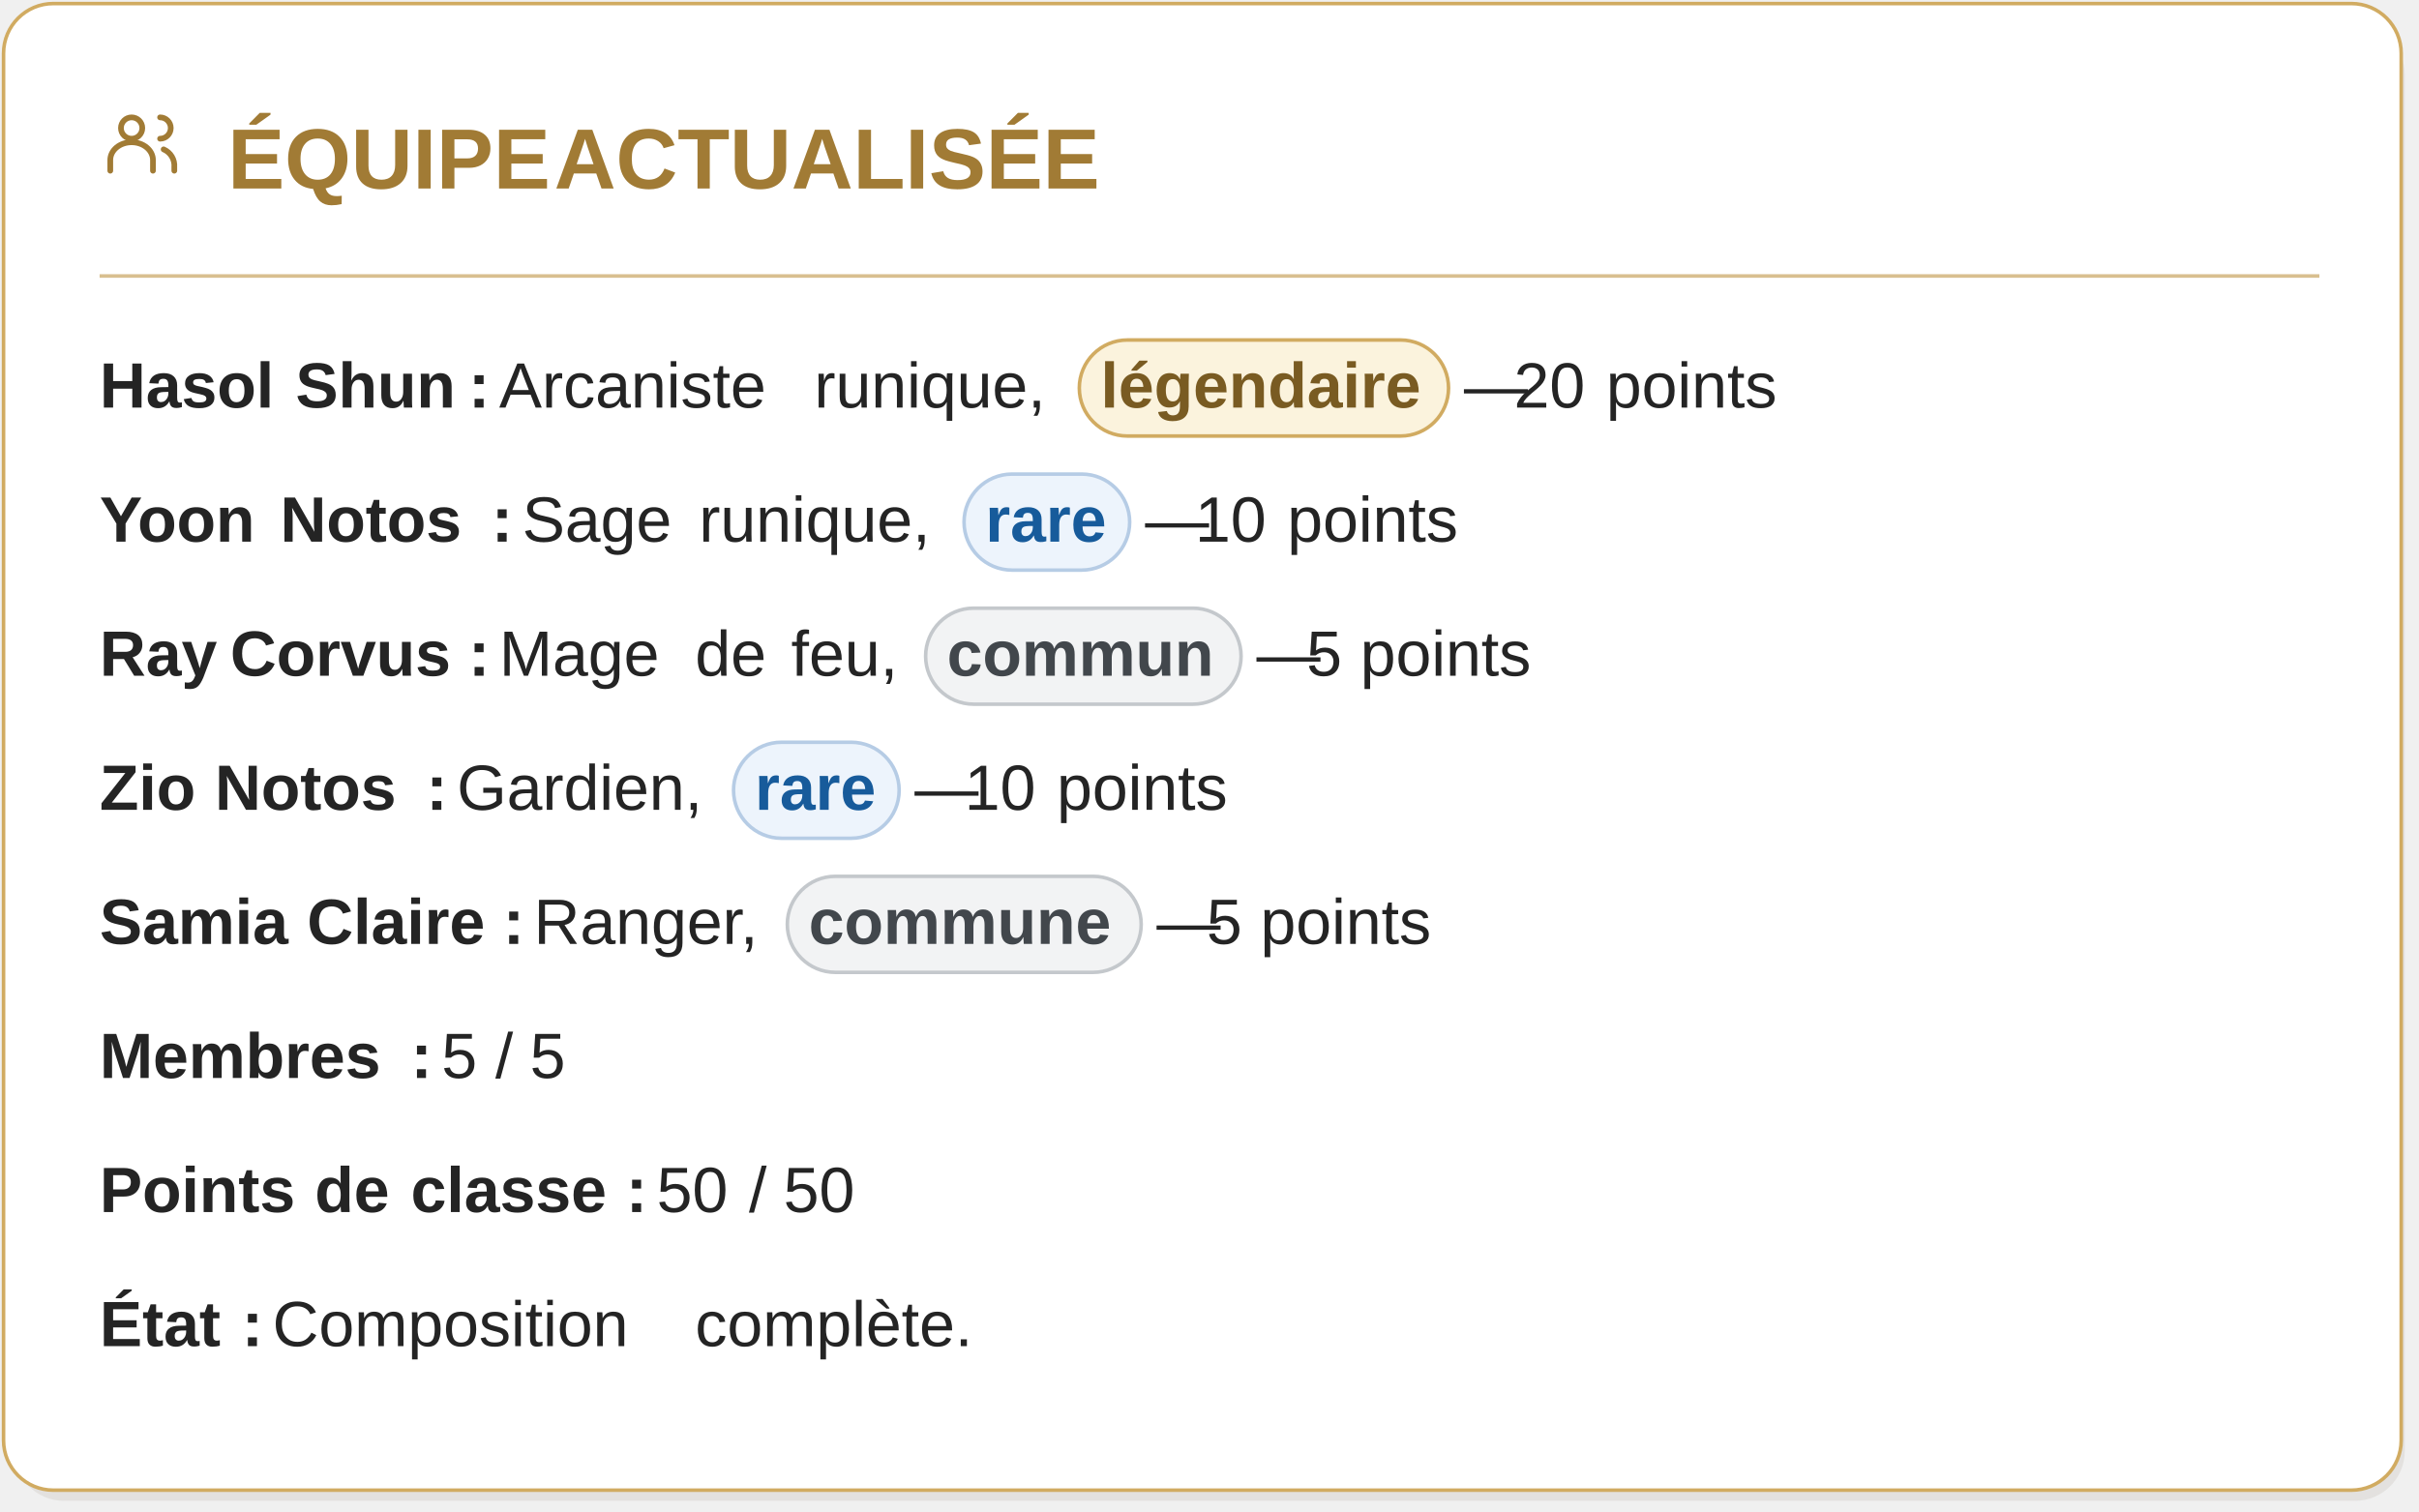
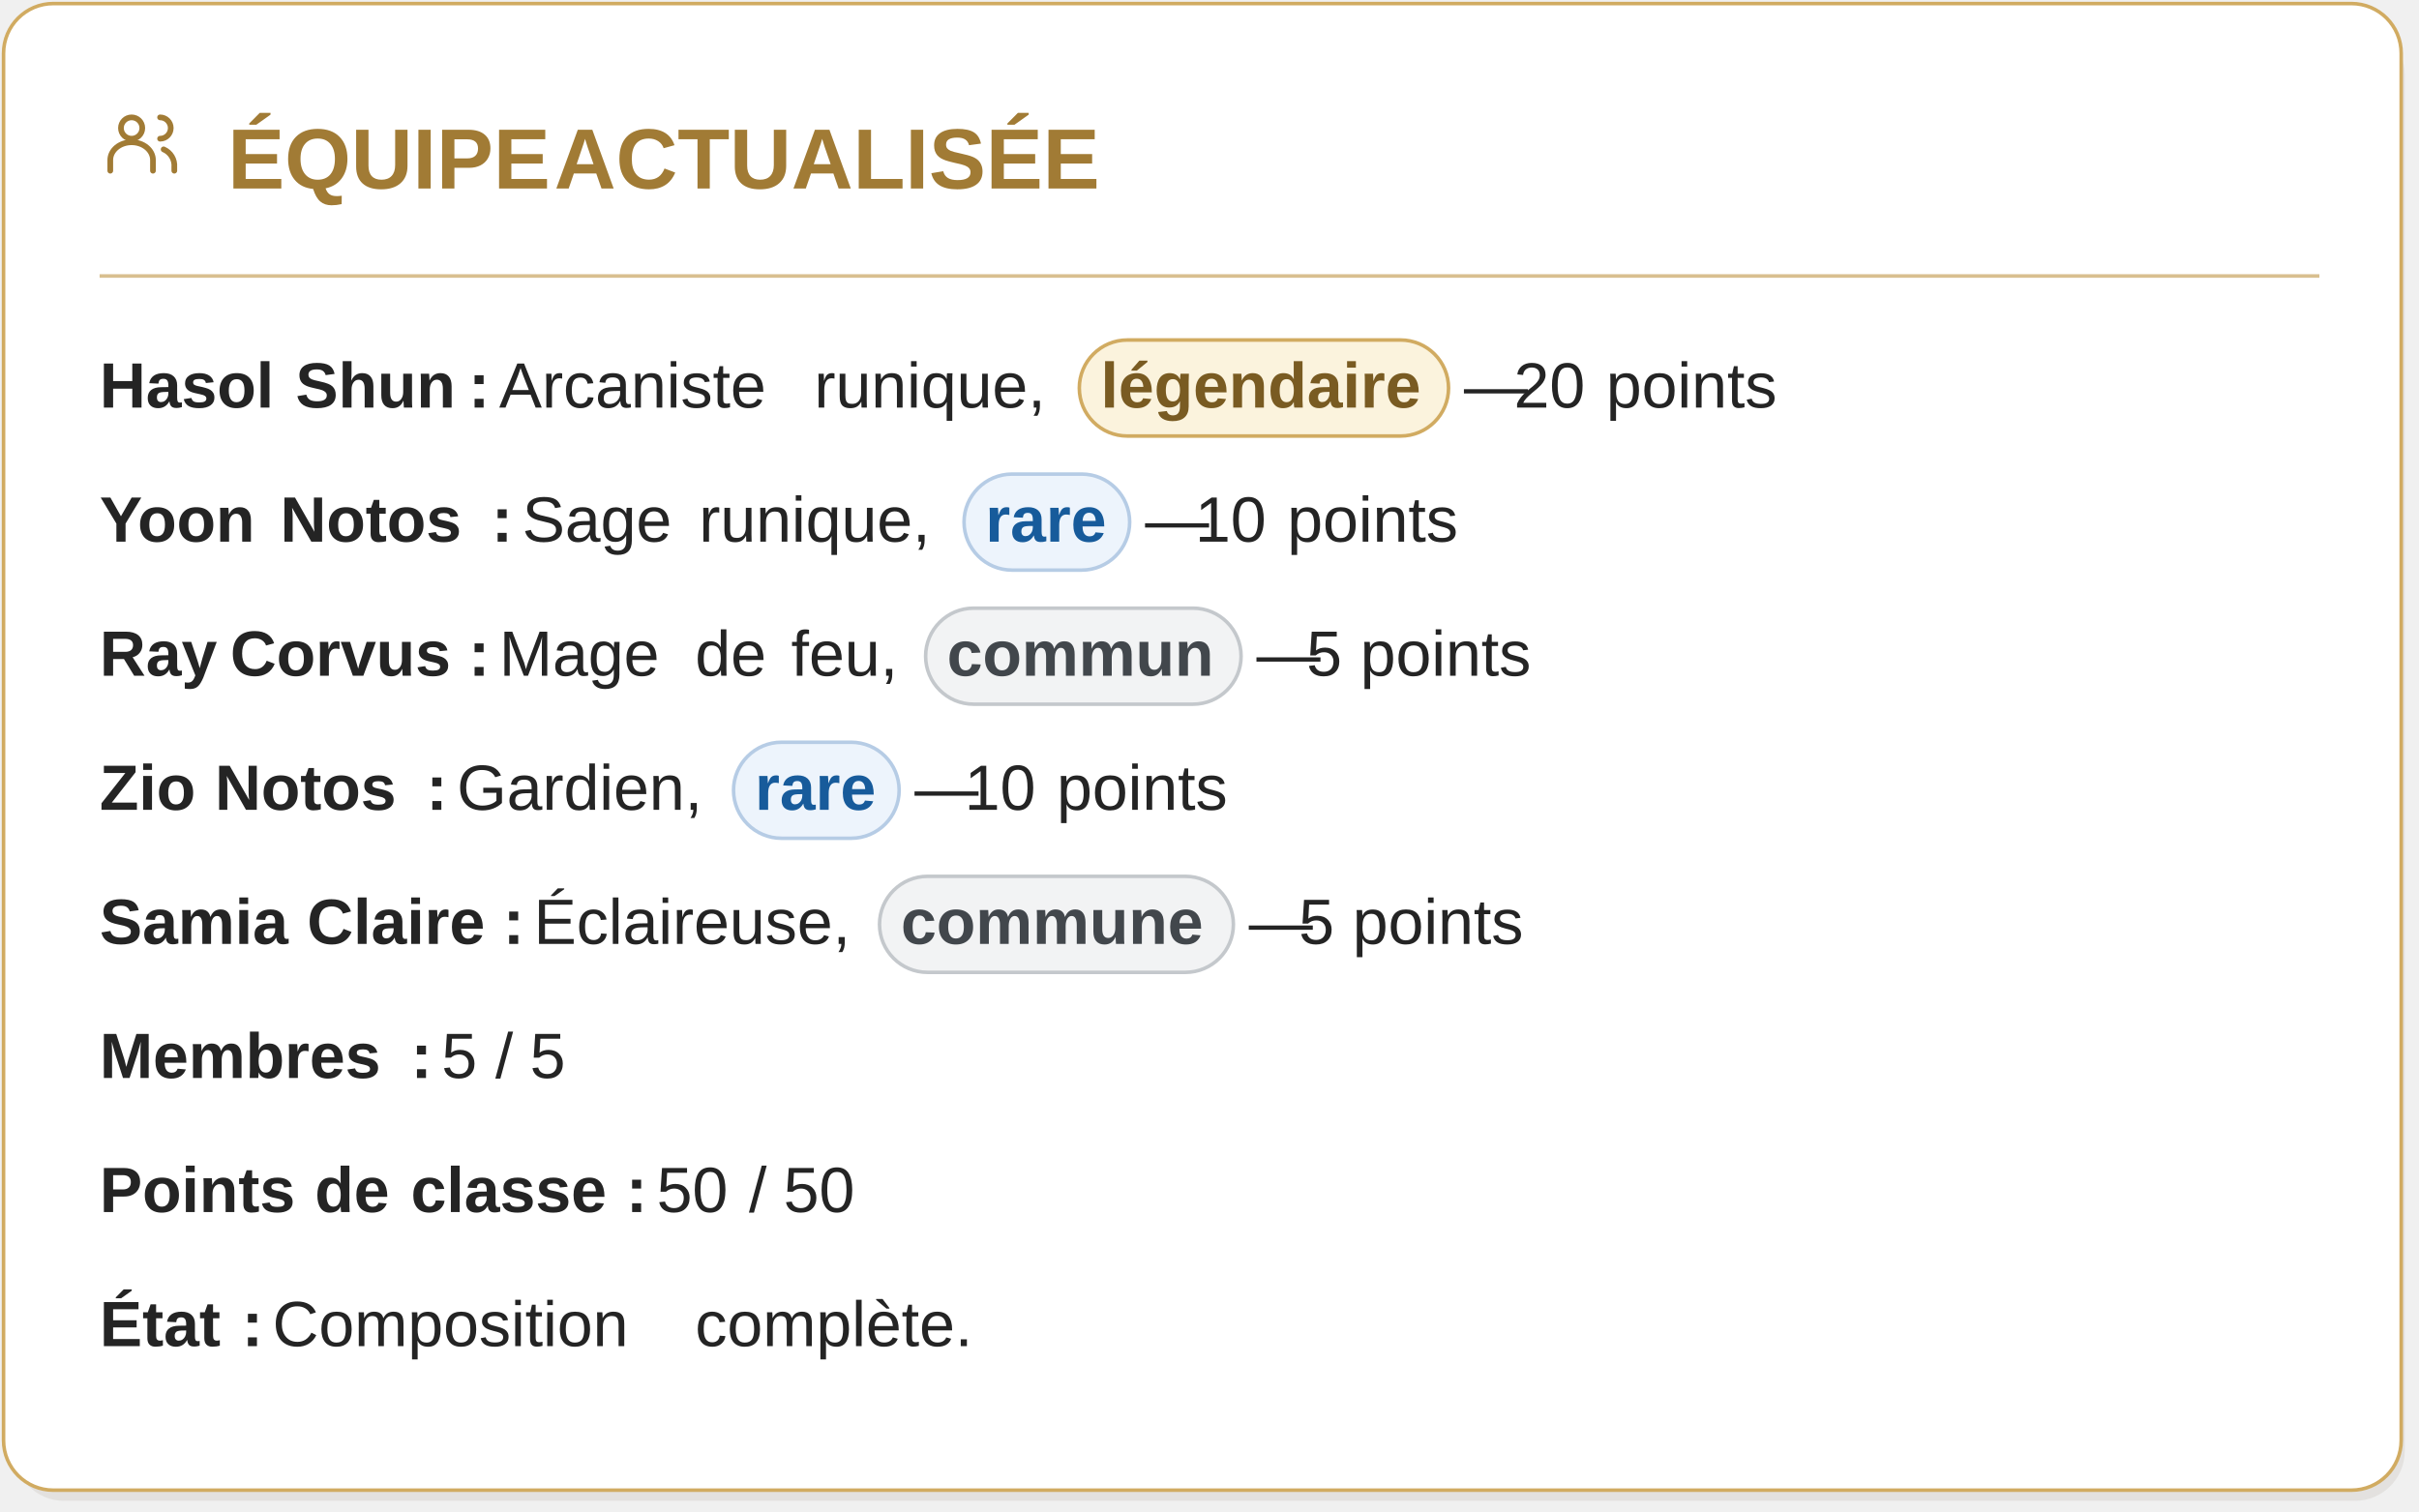
<svg xmlns="http://www.w3.org/2000/svg" width="680" height="425" viewBox="0 0 680 425" font-family="Arial, sans-serif">
  <rect x="4" y="7" width="672" height="415" rx="14" fill="#483615" opacity="0.08" />
  <rect x="1" y="1" width="674" height="418" rx="14" fill="#FFFFFF" stroke="#D1AB61" />
  <g transform="translate(28 28)" fill="none" stroke="#A17B35" stroke-width="1.6" stroke-linecap="round" stroke-linejoin="round">
    <circle cx="9" cy="8" r="3" />
    <path d="M3 20v-3a6 5 0 0 1 12 0v3 M17 5a3 3 0 0 1 0 6 M18 14a5 5 0 0 1 3 5v1" />
  </g>
  <text x="64.00" y="53.00" font-size="24" font-weight="700" fill="#A17B35" textLength="86.40" lengthAdjust="spacingAndGlyphs" xml:space="preserve">ÉQUIPE</text>
  <text x="150.40" y="53.00" font-size="24" font-weight="700" fill="#A17B35" textLength="5.40" lengthAdjust="spacingAndGlyphs" xml:space="preserve"> </text>
  <text x="155.80" y="53.00" font-size="24" font-weight="700" fill="#A17B35" textLength="149.04" lengthAdjust="spacingAndGlyphs" xml:space="preserve">ACTUALISÉE</text>
  <path d="M28 77.6h624" stroke="#D8BF8F" />
  <text x="28.00" y="114.60" font-size="18" font-weight="700" fill="#242424" textLength="50.76" lengthAdjust="spacingAndGlyphs" xml:space="preserve">Hasol</text>
  <text x="78.76" y="114.60" font-size="18" font-weight="700" fill="#242424" textLength="4.32" lengthAdjust="spacingAndGlyphs" xml:space="preserve"> </text>
  <text x="83.08" y="114.60" font-size="18" font-weight="700" fill="#242424" textLength="44.28" lengthAdjust="spacingAndGlyphs" xml:space="preserve">Shun</text>
  <text x="127.36" y="114.60" font-size="18" font-weight="700" fill="#242424" textLength="4.32" lengthAdjust="spacingAndGlyphs" xml:space="preserve"> </text>
  <text x="131.68" y="114.60" font-size="18" font-weight="700" fill="#242424" textLength="4.32" lengthAdjust="spacingAndGlyphs" xml:space="preserve">:</text>
  <text x="136.00" y="114.60" font-size="18" font-weight="400" fill="#242424" textLength="4.32" lengthAdjust="spacingAndGlyphs" xml:space="preserve"> </text>
  <text x="140.32" y="114.60" font-size="18" font-weight="400" fill="#242424" textLength="84.24" lengthAdjust="spacingAndGlyphs" xml:space="preserve">Arcaniste</text>
  <text x="224.56" y="114.60" font-size="18" font-weight="400" fill="#242424" textLength="4.32" lengthAdjust="spacingAndGlyphs" xml:space="preserve"> </text>
  <text x="228.88" y="114.60" font-size="18" font-weight="400" fill="#242424" textLength="70.20" lengthAdjust="spacingAndGlyphs" xml:space="preserve">runique,</text>
  <text x="299.08" y="114.60" font-size="18" font-weight="400" fill="#242424" textLength="4.32" lengthAdjust="spacingAndGlyphs" xml:space="preserve"> </text>
  <rect x="303.40" y="95.60" width="103.80" height="27" rx="13.5" fill="#fbf3dd" stroke="#D1AB61" />
  <text x="309.40" y="114.60" font-size="18" font-weight="700" fill="#795b22" textLength="91.80" lengthAdjust="spacingAndGlyphs" xml:space="preserve">légendaire</text>
  <text x="407.20" y="114.60" font-size="18" font-weight="400" fill="#242424" textLength="4.32" lengthAdjust="spacingAndGlyphs" xml:space="preserve"> </text>
  <text x="411.52" y="114.60" font-size="18" font-weight="400" fill="#242424" textLength="9.72" lengthAdjust="spacingAndGlyphs" xml:space="preserve">—</text>
  <text x="421.24" y="114.60" font-size="18" font-weight="400" fill="#242424" textLength="4.32" lengthAdjust="spacingAndGlyphs" xml:space="preserve"> </text>
  <text x="425.56" y="114.60" font-size="18" font-weight="400" fill="#242424" textLength="21.60" lengthAdjust="spacingAndGlyphs" xml:space="preserve">20</text>
  <text x="447.16" y="114.60" font-size="18" font-weight="400" fill="#242424" textLength="4.32" lengthAdjust="spacingAndGlyphs" xml:space="preserve"> </text>
  <text x="451.48" y="114.60" font-size="18" font-weight="400" fill="#242424" textLength="56.16" lengthAdjust="spacingAndGlyphs" xml:space="preserve">points</text>
  <text x="28.00" y="152.30" font-size="18" font-weight="700" fill="#242424" textLength="46.44" lengthAdjust="spacingAndGlyphs" xml:space="preserve">Yoon</text>
  <text x="74.44" y="152.30" font-size="18" font-weight="700" fill="#242424" textLength="4.32" lengthAdjust="spacingAndGlyphs" xml:space="preserve"> </text>
  <text x="78.76" y="152.30" font-size="18" font-weight="700" fill="#242424" textLength="55.08" lengthAdjust="spacingAndGlyphs" xml:space="preserve">Notos</text>
  <text x="133.84" y="152.30" font-size="18" font-weight="700" fill="#242424" textLength="4.32" lengthAdjust="spacingAndGlyphs" xml:space="preserve"> </text>
  <text x="138.16" y="152.30" font-size="18" font-weight="700" fill="#242424" textLength="4.32" lengthAdjust="spacingAndGlyphs" xml:space="preserve">:</text>
  <text x="142.48" y="152.30" font-size="18" font-weight="400" fill="#242424" textLength="4.32" lengthAdjust="spacingAndGlyphs" xml:space="preserve"> </text>
  <text x="146.80" y="152.30" font-size="18" font-weight="400" fill="#242424" textLength="45.36" lengthAdjust="spacingAndGlyphs" xml:space="preserve">Sage</text>
  <text x="192.16" y="152.30" font-size="18" font-weight="400" fill="#242424" textLength="4.32" lengthAdjust="spacingAndGlyphs" xml:space="preserve"> </text>
  <text x="196.48" y="152.30" font-size="18" font-weight="400" fill="#242424" textLength="70.20" lengthAdjust="spacingAndGlyphs" xml:space="preserve">runique,</text>
  <text x="266.68" y="152.30" font-size="18" font-weight="400" fill="#242424" textLength="4.32" lengthAdjust="spacingAndGlyphs" xml:space="preserve"> </text>
  <rect x="271.00" y="133.30" width="46.56" height="27" rx="13.5" fill="#edf4fc" stroke="#b6cce5" />
  <text x="277.00" y="152.30" font-size="18" font-weight="700" fill="#175b9b" textLength="34.56" lengthAdjust="spacingAndGlyphs" xml:space="preserve">rare</text>
  <text x="317.56" y="152.30" font-size="18" font-weight="400" fill="#242424" textLength="4.32" lengthAdjust="spacingAndGlyphs" xml:space="preserve"> </text>
  <text x="321.88" y="152.30" font-size="18" font-weight="400" fill="#242424" textLength="9.72" lengthAdjust="spacingAndGlyphs" xml:space="preserve">—</text>
  <text x="331.60" y="152.30" font-size="18" font-weight="400" fill="#242424" textLength="4.32" lengthAdjust="spacingAndGlyphs" xml:space="preserve"> </text>
  <text x="335.92" y="152.30" font-size="18" font-weight="400" fill="#242424" textLength="21.60" lengthAdjust="spacingAndGlyphs" xml:space="preserve">10</text>
  <text x="357.52" y="152.30" font-size="18" font-weight="400" fill="#242424" textLength="4.32" lengthAdjust="spacingAndGlyphs" xml:space="preserve"> </text>
  <text x="361.84" y="152.30" font-size="18" font-weight="400" fill="#242424" textLength="56.16" lengthAdjust="spacingAndGlyphs" xml:space="preserve">points</text>
  <text x="28.00" y="190.00" font-size="18" font-weight="700" fill="#242424" textLength="32.40" lengthAdjust="spacingAndGlyphs" xml:space="preserve">Ray</text>
  <text x="60.40" y="190.00" font-size="18" font-weight="700" fill="#242424" textLength="4.32" lengthAdjust="spacingAndGlyphs" xml:space="preserve"> </text>
  <text x="64.72" y="190.00" font-size="18" font-weight="700" fill="#242424" textLength="62.64" lengthAdjust="spacingAndGlyphs" xml:space="preserve">Corvus</text>
  <text x="127.36" y="190.00" font-size="18" font-weight="700" fill="#242424" textLength="4.32" lengthAdjust="spacingAndGlyphs" xml:space="preserve"> </text>
  <text x="131.68" y="190.00" font-size="18" font-weight="700" fill="#242424" textLength="4.32" lengthAdjust="spacingAndGlyphs" xml:space="preserve">:</text>
  <text x="136.00" y="190.00" font-size="18" font-weight="400" fill="#242424" textLength="4.32" lengthAdjust="spacingAndGlyphs" xml:space="preserve"> </text>
  <text x="140.32" y="190.00" font-size="18" font-weight="400" fill="#242424" textLength="50.76" lengthAdjust="spacingAndGlyphs" xml:space="preserve">Mage</text>
  <text x="191.08" y="190.00" font-size="18" font-weight="400" fill="#242424" textLength="4.32" lengthAdjust="spacingAndGlyphs" xml:space="preserve"> </text>
  <text x="195.40" y="190.00" font-size="18" font-weight="400" fill="#242424" textLength="22.68" lengthAdjust="spacingAndGlyphs" xml:space="preserve">de</text>
  <text x="218.08" y="190.00" font-size="18" font-weight="400" fill="#242424" textLength="4.32" lengthAdjust="spacingAndGlyphs" xml:space="preserve"> </text>
  <text x="222.40" y="190.00" font-size="18" font-weight="400" fill="#242424" textLength="33.48" lengthAdjust="spacingAndGlyphs" xml:space="preserve">feu,</text>
  <text x="255.88" y="190.00" font-size="18" font-weight="400" fill="#242424" textLength="4.32" lengthAdjust="spacingAndGlyphs" xml:space="preserve"> </text>
  <rect x="260.20" y="171.00" width="88.68" height="27" rx="13.5" fill="#f2f3f4" stroke="#c4c8cc" />
  <text x="266.20" y="190.00" font-size="18" font-weight="700" fill="#42474c" textLength="76.68" lengthAdjust="spacingAndGlyphs" xml:space="preserve">commun</text>
  <text x="348.88" y="190.00" font-size="18" font-weight="400" fill="#242424" textLength="4.32" lengthAdjust="spacingAndGlyphs" xml:space="preserve"> </text>
  <text x="353.20" y="190.00" font-size="18" font-weight="400" fill="#242424" textLength="9.72" lengthAdjust="spacingAndGlyphs" xml:space="preserve">—</text>
  <text x="362.92" y="190.00" font-size="18" font-weight="400" fill="#242424" textLength="4.32" lengthAdjust="spacingAndGlyphs" xml:space="preserve"> </text>
  <text x="367.24" y="190.00" font-size="18" font-weight="400" fill="#242424" textLength="10.80" lengthAdjust="spacingAndGlyphs" xml:space="preserve">5</text>
  <text x="378.04" y="190.00" font-size="18" font-weight="400" fill="#242424" textLength="4.32" lengthAdjust="spacingAndGlyphs" xml:space="preserve"> </text>
  <text x="382.36" y="190.00" font-size="18" font-weight="400" fill="#242424" textLength="56.16" lengthAdjust="spacingAndGlyphs" xml:space="preserve">points</text>
  <text x="28.00" y="227.70" font-size="18" font-weight="700" fill="#242424" textLength="28.08" lengthAdjust="spacingAndGlyphs" xml:space="preserve">Zio</text>
  <text x="56.08" y="227.70" font-size="18" font-weight="700" fill="#242424" textLength="4.32" lengthAdjust="spacingAndGlyphs" xml:space="preserve"> </text>
  <text x="60.40" y="227.70" font-size="18" font-weight="700" fill="#242424" textLength="55.08" lengthAdjust="spacingAndGlyphs" xml:space="preserve">Notos</text>
  <text x="115.48" y="227.70" font-size="18" font-weight="700" fill="#242424" textLength="4.32" lengthAdjust="spacingAndGlyphs" xml:space="preserve"> </text>
  <text x="119.80" y="227.70" font-size="18" font-weight="700" fill="#242424" textLength="4.32" lengthAdjust="spacingAndGlyphs" xml:space="preserve">:</text>
  <text x="124.12" y="227.70" font-size="18" font-weight="400" fill="#242424" textLength="4.32" lengthAdjust="spacingAndGlyphs" xml:space="preserve"> </text>
  <text x="128.44" y="227.70" font-size="18" font-weight="400" fill="#242424" textLength="73.44" lengthAdjust="spacingAndGlyphs" xml:space="preserve">Gardien,</text>
  <text x="201.88" y="227.70" font-size="18" font-weight="400" fill="#242424" textLength="4.32" lengthAdjust="spacingAndGlyphs" xml:space="preserve"> </text>
  <rect x="206.20" y="208.70" width="46.56" height="27" rx="13.5" fill="#edf4fc" stroke="#b6cce5" />
  <text x="212.20" y="227.70" font-size="18" font-weight="700" fill="#175b9b" textLength="34.56" lengthAdjust="spacingAndGlyphs" xml:space="preserve">rare</text>
  <text x="252.76" y="227.70" font-size="18" font-weight="400" fill="#242424" textLength="4.32" lengthAdjust="spacingAndGlyphs" xml:space="preserve"> </text>
  <text x="257.08" y="227.70" font-size="18" font-weight="400" fill="#242424" textLength="9.72" lengthAdjust="spacingAndGlyphs" xml:space="preserve">—</text>
  <text x="266.80" y="227.70" font-size="18" font-weight="400" fill="#242424" textLength="4.32" lengthAdjust="spacingAndGlyphs" xml:space="preserve"> </text>
  <text x="271.12" y="227.70" font-size="18" font-weight="400" fill="#242424" textLength="21.60" lengthAdjust="spacingAndGlyphs" xml:space="preserve">10</text>
  <text x="292.72" y="227.70" font-size="18" font-weight="400" fill="#242424" textLength="4.32" lengthAdjust="spacingAndGlyphs" xml:space="preserve"> </text>
  <text x="297.04" y="227.70" font-size="18" font-weight="400" fill="#242424" textLength="56.16" lengthAdjust="spacingAndGlyphs" xml:space="preserve">points</text>
  <text x="28.00" y="265.40" font-size="18" font-weight="700" fill="#242424" textLength="54.00" lengthAdjust="spacingAndGlyphs" xml:space="preserve">Samia</text>
  <text x="82.00" y="265.40" font-size="18" font-weight="700" fill="#242424" textLength="4.32" lengthAdjust="spacingAndGlyphs" xml:space="preserve"> </text>
  <text x="86.32" y="265.40" font-size="18" font-weight="700" fill="#242424" textLength="50.76" lengthAdjust="spacingAndGlyphs" xml:space="preserve">Claire</text>
  <text x="137.08" y="265.40" font-size="18" font-weight="700" fill="#242424" textLength="4.32" lengthAdjust="spacingAndGlyphs" xml:space="preserve"> </text>
  <text x="141.40" y="265.40" font-size="18" font-weight="700" fill="#242424" textLength="4.32" lengthAdjust="spacingAndGlyphs" xml:space="preserve">:</text>
  <text x="145.72" y="265.40" font-size="18" font-weight="400" fill="#242424" textLength="4.32" lengthAdjust="spacingAndGlyphs" xml:space="preserve"> </text>
-   <text x="150.04" y="265.40" font-size="18" font-weight="400" fill="#242424" textLength="66.96" lengthAdjust="spacingAndGlyphs" xml:space="preserve">Ranger,</text>
-   <text x="217.00" y="265.40" font-size="18" font-weight="400" fill="#242424" textLength="4.32" lengthAdjust="spacingAndGlyphs" xml:space="preserve"> </text>
-   <rect x="221.32" y="246.40" width="99.48" height="27" rx="13.5" fill="#f2f3f4" stroke="#c4c8cc" />
-   <text x="227.32" y="265.40" font-size="18" font-weight="700" fill="#42474c" textLength="87.48" lengthAdjust="spacingAndGlyphs" xml:space="preserve">commune</text>
-   <text x="320.80" y="265.40" font-size="18" font-weight="400" fill="#242424" textLength="4.32" lengthAdjust="spacingAndGlyphs" xml:space="preserve"> </text>
-   <text x="325.12" y="265.40" font-size="18" font-weight="400" fill="#242424" textLength="9.72" lengthAdjust="spacingAndGlyphs" xml:space="preserve">—</text>
-   <text x="334.84" y="265.40" font-size="18" font-weight="400" fill="#242424" textLength="4.32" lengthAdjust="spacingAndGlyphs" xml:space="preserve"> </text>
-   <text x="339.16" y="265.40" font-size="18" font-weight="400" fill="#242424" textLength="10.80" lengthAdjust="spacingAndGlyphs" xml:space="preserve">5</text>
-   <text x="349.96" y="265.40" font-size="18" font-weight="400" fill="#242424" textLength="4.32" lengthAdjust="spacingAndGlyphs" xml:space="preserve"> </text>
-   <text x="354.28" y="265.40" font-size="18" font-weight="400" fill="#242424" textLength="56.16" lengthAdjust="spacingAndGlyphs" xml:space="preserve">points</text>
+   <text x="150.04" y="265.40" font-size="18" font-weight="400" fill="#242424" textLength="92.88" lengthAdjust="spacingAndGlyphs" xml:space="preserve">Éclaireuse,</text>
+   <text x="242.92" y="265.40" font-size="18" font-weight="400" fill="#242424" textLength="4.32" lengthAdjust="spacingAndGlyphs" xml:space="preserve"> </text>
+   <rect x="247.24" y="246.40" width="99.48" height="27" rx="13.5" fill="#f2f3f4" stroke="#c4c8cc" />
+   <text x="253.24" y="265.40" font-size="18" font-weight="700" fill="#42474c" textLength="87.48" lengthAdjust="spacingAndGlyphs" xml:space="preserve">commune</text>
+   <text x="346.72" y="265.40" font-size="18" font-weight="400" fill="#242424" textLength="4.32" lengthAdjust="spacingAndGlyphs" xml:space="preserve"> </text>
+   <text x="351.04" y="265.40" font-size="18" font-weight="400" fill="#242424" textLength="9.72" lengthAdjust="spacingAndGlyphs" xml:space="preserve">—</text>
+   <text x="360.76" y="265.40" font-size="18" font-weight="400" fill="#242424" textLength="4.32" lengthAdjust="spacingAndGlyphs" xml:space="preserve"> </text>
+   <text x="365.08" y="265.40" font-size="18" font-weight="400" fill="#242424" textLength="10.80" lengthAdjust="spacingAndGlyphs" xml:space="preserve">5</text>
+   <text x="375.88" y="265.40" font-size="18" font-weight="400" fill="#242424" textLength="4.32" lengthAdjust="spacingAndGlyphs" xml:space="preserve"> </text>
+   <text x="380.20" y="265.40" font-size="18" font-weight="400" fill="#242424" textLength="56.16" lengthAdjust="spacingAndGlyphs" xml:space="preserve">points</text>
  <text x="28.00" y="303.10" font-size="18" font-weight="700" fill="#242424" textLength="83.16" lengthAdjust="spacingAndGlyphs" xml:space="preserve">Membres</text>
  <text x="111.16" y="303.10" font-size="18" font-weight="700" fill="#242424" textLength="4.32" lengthAdjust="spacingAndGlyphs" xml:space="preserve"> </text>
  <text x="115.48" y="303.10" font-size="18" font-weight="700" fill="#242424" textLength="4.32" lengthAdjust="spacingAndGlyphs" xml:space="preserve">:</text>
  <text x="119.80" y="303.10" font-size="18" font-weight="400" fill="#242424" textLength="4.32" lengthAdjust="spacingAndGlyphs" xml:space="preserve"> </text>
  <text x="124.12" y="303.10" font-size="18" font-weight="400" fill="#242424" textLength="10.80" lengthAdjust="spacingAndGlyphs" xml:space="preserve">5</text>
  <text x="134.92" y="303.10" font-size="18" font-weight="400" fill="#242424" textLength="4.32" lengthAdjust="spacingAndGlyphs" xml:space="preserve"> </text>
  <text x="139.24" y="303.10" font-size="18" font-weight="400" fill="#242424" textLength="5.40" lengthAdjust="spacingAndGlyphs" xml:space="preserve">/</text>
  <text x="144.64" y="303.10" font-size="18" font-weight="400" fill="#242424" textLength="4.32" lengthAdjust="spacingAndGlyphs" xml:space="preserve"> </text>
  <text x="148.96" y="303.10" font-size="18" font-weight="400" fill="#242424" textLength="10.80" lengthAdjust="spacingAndGlyphs" xml:space="preserve">5</text>
  <text x="28.00" y="340.80" font-size="18" font-weight="700" fill="#242424" textLength="56.16" lengthAdjust="spacingAndGlyphs" xml:space="preserve">Points</text>
  <text x="84.16" y="340.80" font-size="18" font-weight="700" fill="#242424" textLength="4.32" lengthAdjust="spacingAndGlyphs" xml:space="preserve"> </text>
  <text x="88.48" y="340.80" font-size="18" font-weight="700" fill="#242424" textLength="22.68" lengthAdjust="spacingAndGlyphs" xml:space="preserve">de</text>
  <text x="111.16" y="340.80" font-size="18" font-weight="700" fill="#242424" textLength="4.32" lengthAdjust="spacingAndGlyphs" xml:space="preserve"> </text>
  <text x="115.48" y="340.80" font-size="18" font-weight="700" fill="#242424" textLength="56.16" lengthAdjust="spacingAndGlyphs" xml:space="preserve">classe</text>
  <text x="171.64" y="340.80" font-size="18" font-weight="700" fill="#242424" textLength="4.32" lengthAdjust="spacingAndGlyphs" xml:space="preserve"> </text>
  <text x="175.96" y="340.80" font-size="18" font-weight="700" fill="#242424" textLength="4.32" lengthAdjust="spacingAndGlyphs" xml:space="preserve">:</text>
  <text x="180.28" y="340.80" font-size="18" font-weight="400" fill="#242424" textLength="4.32" lengthAdjust="spacingAndGlyphs" xml:space="preserve"> </text>
  <text x="184.60" y="340.80" font-size="18" font-weight="400" fill="#242424" textLength="21.60" lengthAdjust="spacingAndGlyphs" xml:space="preserve">50</text>
  <text x="206.20" y="340.80" font-size="18" font-weight="400" fill="#242424" textLength="4.32" lengthAdjust="spacingAndGlyphs" xml:space="preserve"> </text>
  <text x="210.52" y="340.80" font-size="18" font-weight="400" fill="#242424" textLength="5.40" lengthAdjust="spacingAndGlyphs" xml:space="preserve">/</text>
  <text x="215.92" y="340.80" font-size="18" font-weight="400" fill="#242424" textLength="4.32" lengthAdjust="spacingAndGlyphs" xml:space="preserve"> </text>
  <text x="220.24" y="340.80" font-size="18" font-weight="400" fill="#242424" textLength="21.60" lengthAdjust="spacingAndGlyphs" xml:space="preserve">50</text>
  <text x="28.00" y="378.50" font-size="18" font-weight="700" fill="#242424" textLength="35.64" lengthAdjust="spacingAndGlyphs" xml:space="preserve">État</text>
  <text x="63.64" y="378.50" font-size="18" font-weight="700" fill="#242424" textLength="4.32" lengthAdjust="spacingAndGlyphs" xml:space="preserve"> </text>
  <text x="67.96" y="378.50" font-size="18" font-weight="700" fill="#242424" textLength="4.32" lengthAdjust="spacingAndGlyphs" xml:space="preserve">:</text>
  <text x="72.28" y="378.50" font-size="18" font-weight="400" fill="#242424" textLength="4.32" lengthAdjust="spacingAndGlyphs" xml:space="preserve"> </text>
  <text x="76.60" y="378.50" font-size="18" font-weight="400" fill="#242424" textLength="114.48" lengthAdjust="spacingAndGlyphs" xml:space="preserve">Composition</text>
  <text x="191.08" y="378.50" font-size="18" font-weight="400" fill="#242424" textLength="4.32" lengthAdjust="spacingAndGlyphs" xml:space="preserve"> </text>
  <text x="195.40" y="378.50" font-size="18" font-weight="400" fill="#242424" textLength="87.48" lengthAdjust="spacingAndGlyphs" xml:space="preserve">complète.</text>
</svg>
